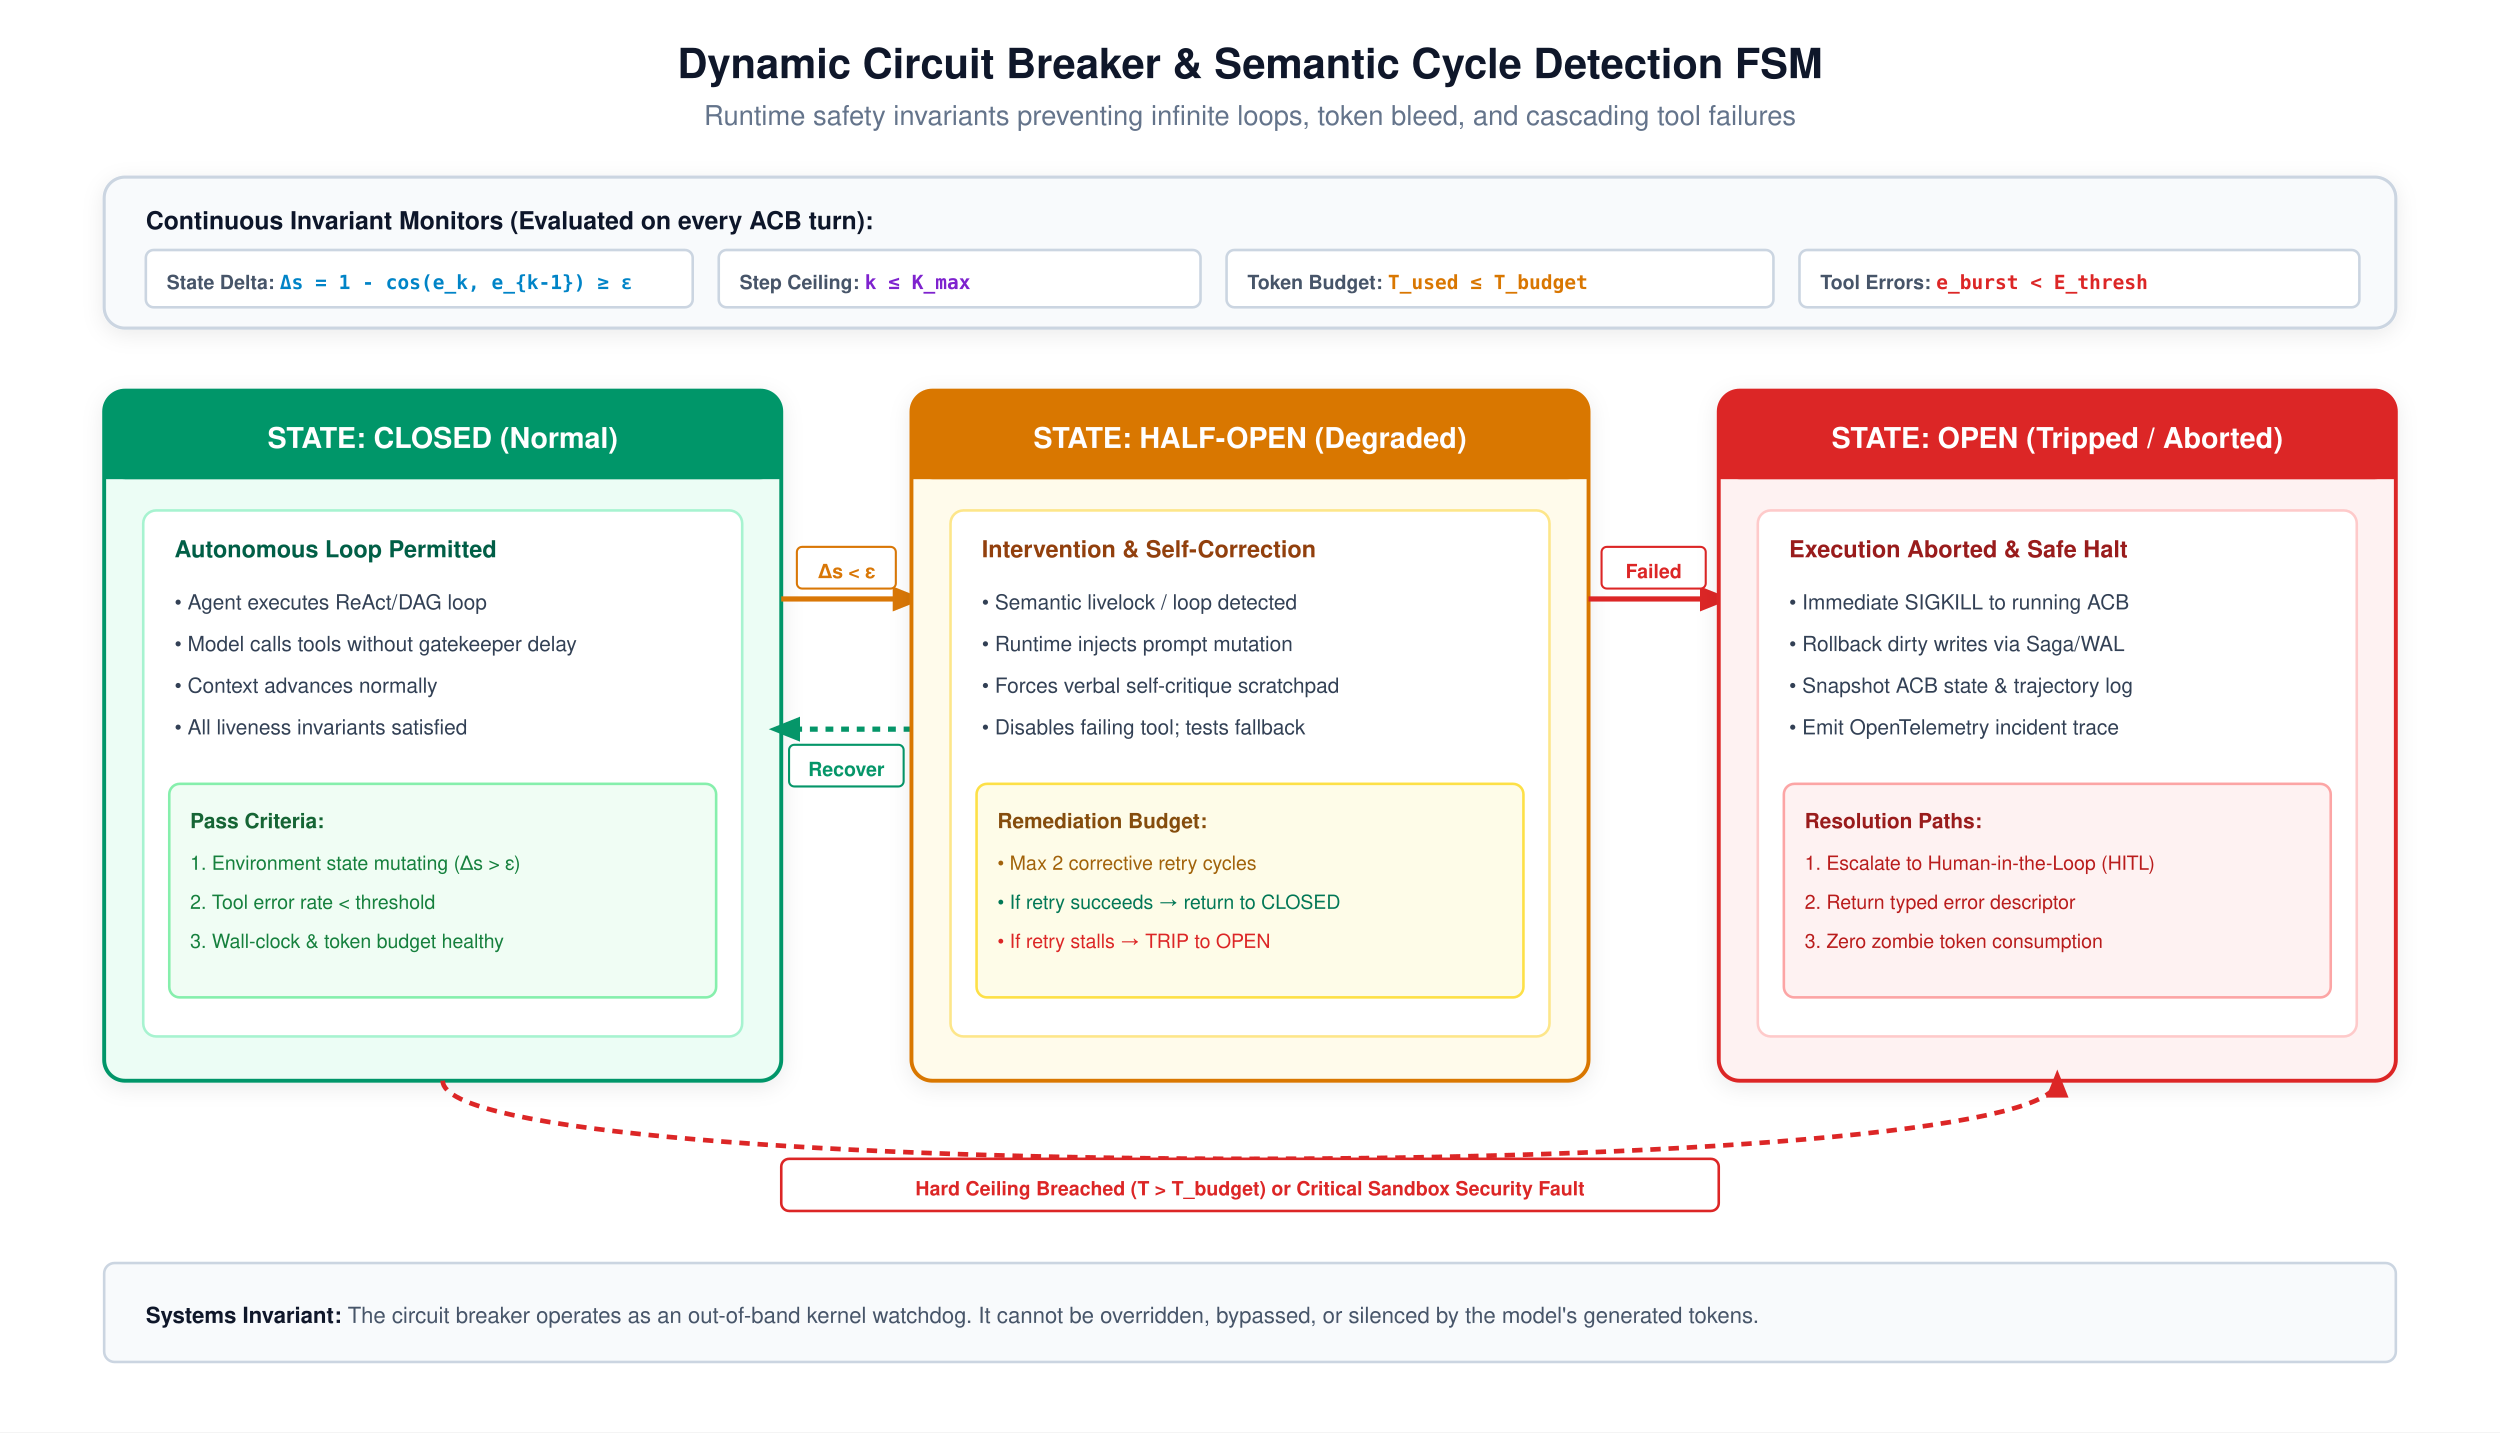
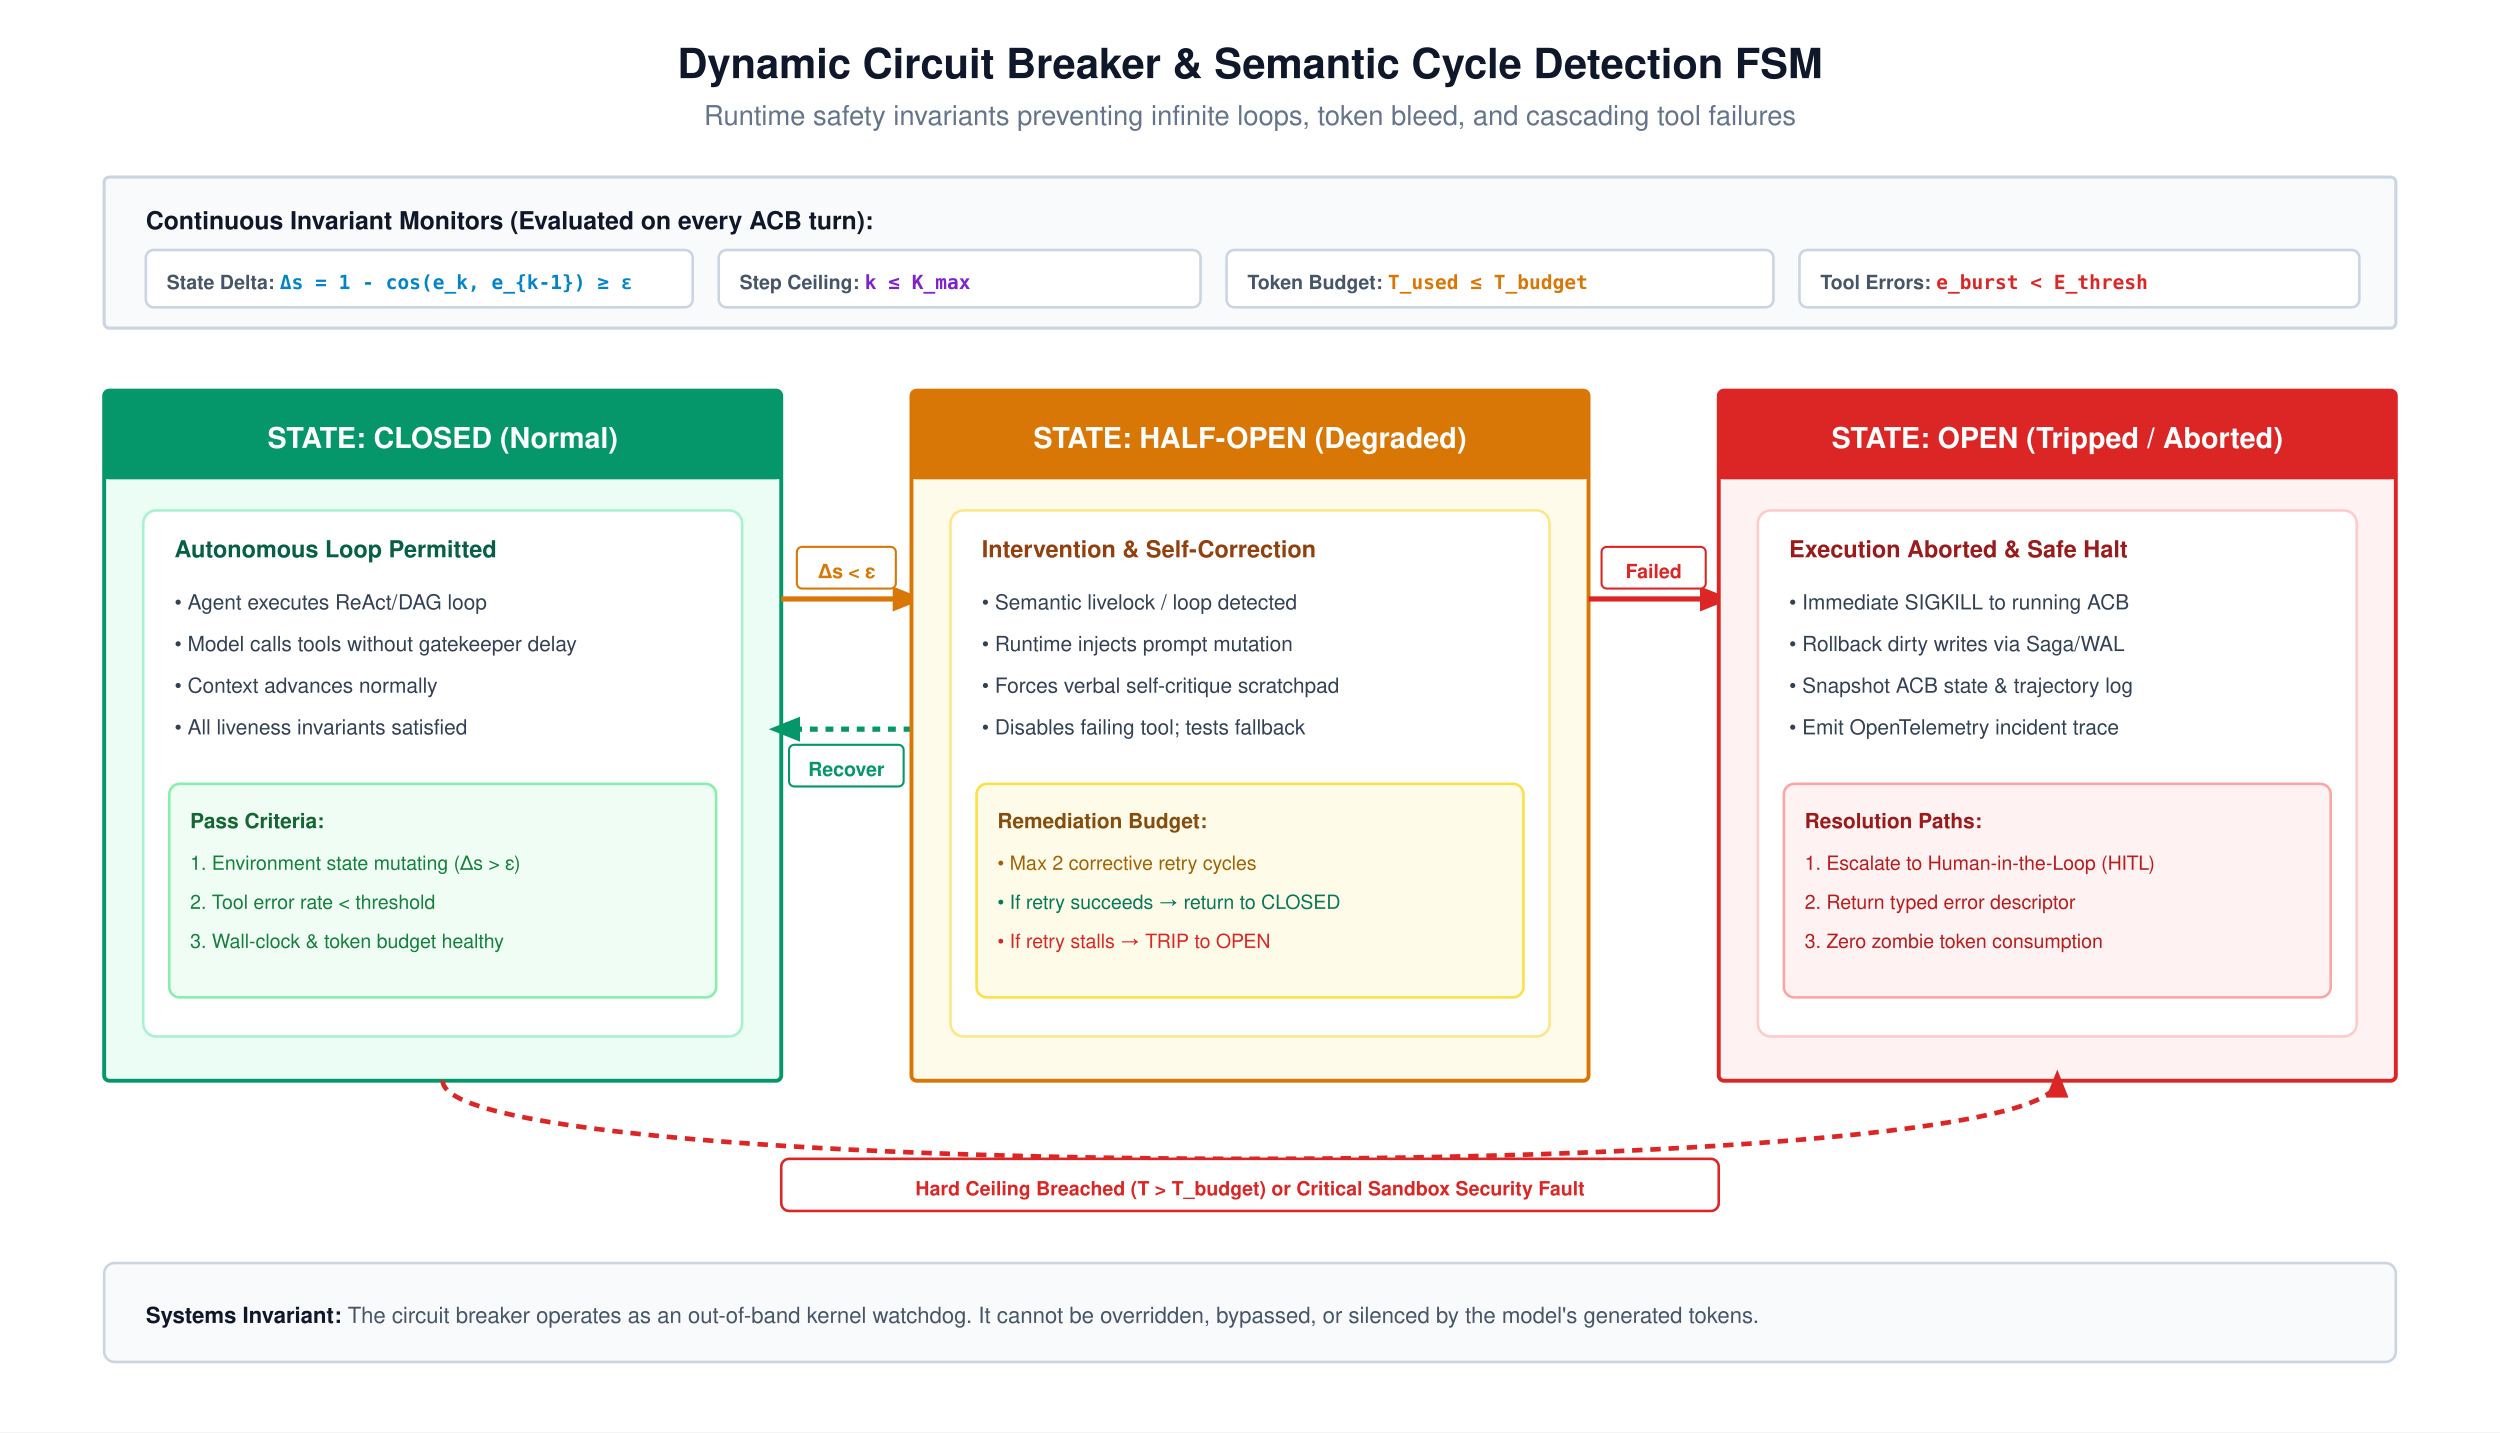
<svg xmlns="http://www.w3.org/2000/svg" viewBox="0 0 960 550" width="100%" height="100%" font-family="Helvetica Neue, Helvetica, Arial, sans-serif">
  <defs>
-     <filter id="shadow" x="-5%" y="-10%" width="110%" height="125%" filterUnits="userSpaceOnUse">
-       <feDropShadow dx="0" dy="2" stdDeviation="4" flood-color="#0F172A" flood-opacity="0.08" />
-     </filter>
    <marker id="arrow-emerald" viewBox="0 0 10 10" refX="6" refY="5" markerWidth="6" markerHeight="6" orient="auto-start-reverse">
      <path d="M 0 1 L 10 5 L 0 9 z" fill="#059669" />
    </marker>
    <marker id="arrow-amber" viewBox="0 0 10 10" refX="6" refY="5" markerWidth="6" markerHeight="6" orient="auto-start-reverse">
      <path d="M 0 1 L 10 5 L 0 9 z" fill="#D97706" />
    </marker>
    <marker id="arrow-red" viewBox="0 0 10 10" refX="6" refY="5" markerWidth="6" markerHeight="6" orient="auto-start-reverse">
      <path d="M 0 1 L 10 5 L 0 9 z" fill="#DC2626" />
    </marker>
    <marker id="arrow-slate" viewBox="0 0 10 10" refX="6" refY="5" markerWidth="6" markerHeight="6" orient="auto-start-reverse">
      <path d="M 0 1 L 10 5 L 0 9 z" fill="#64748B" />
    </marker>
  </defs>
  <rect width="960" height="550" fill="#FFFFFF" />
  <text x="480" y="30" text-anchor="middle" font-size="16" font-weight="700" fill="#0F172A">Dynamic Circuit Breaker &amp; Semantic Cycle Detection FSM</text>
  <text x="480" y="48" text-anchor="middle" font-size="10.5" fill="#64748B">Runtime safety invariants preventing infinite loops, token bleed, and cascading tool failures</text>
-   <g transform="translate(40, 68)" filter="url(#shadow)">
-     <rect width="880" height="58" rx="8" fill="#F8FAFC" stroke="#CBD5E1" stroke-width="1.2" />
+   <g transform="translate(40, 68)">
+     <rect width="880" height="58" rx="2" fill="#F8FAFC" stroke="#CBD5E1" stroke-width="1.2" />
    <text x="16" y="20" font-size="9.5" font-weight="700" fill="#0F172A">Continuous Invariant Monitors (Evaluated on every ACB turn):</text>
    <g transform="translate(16, 28)">
      <rect width="210" height="22" rx="3" fill="#FFFFFF" stroke="#CBD5E1" stroke-width="1" />
      <text x="8" y="15" font-size="7.5" font-weight="600" fill="#475569">State Delta: <tspan font-family="monospace" fill="#0284C7">Δs = 1 - cos(e_k, e_{k-1}) ≥ ε</tspan>
      </text>
    </g>
    <g transform="translate(236, 28)">
      <rect width="185" height="22" rx="3" fill="#FFFFFF" stroke="#CBD5E1" stroke-width="1" />
      <text x="8" y="15" font-size="7.5" font-weight="600" fill="#475569">Step Ceiling: <tspan font-family="monospace" fill="#7E22CE">k ≤ K_max</tspan>
      </text>
    </g>
    <g transform="translate(431, 28)">
      <rect width="210" height="22" rx="3" fill="#FFFFFF" stroke="#CBD5E1" stroke-width="1" />
      <text x="8" y="15" font-size="7.5" font-weight="600" fill="#475569">Token Budget: <tspan font-family="monospace" fill="#D97706">T_used ≤ T_budget</tspan>
      </text>
    </g>
    <g transform="translate(651, 28)">
      <rect width="215" height="22" rx="3" fill="#FFFFFF" stroke="#CBD5E1" stroke-width="1" />
      <text x="8" y="15" font-size="7.5" font-weight="600" fill="#475569">Tool Errors: <tspan font-family="monospace" fill="#DC2626">e_burst &lt; E_thresh</tspan>
      </text>
    </g>
  </g>
-   <g transform="translate(40, 150)" filter="url(#shadow)">
-     <rect width="260" height="265" rx="8" fill="#ECFDF5" stroke="#059669" stroke-width="1.5" />
-     <rect width="260" height="34" rx="8" fill="#059669" />
+   <g transform="translate(40, 150)">
+     <rect width="260" height="265" rx="2" fill="#ECFDF5" stroke="#059669" stroke-width="1.5" />
+     <rect width="260" height="34" rx="2" fill="#059669" />
    <rect y="26" width="260" height="8" fill="#059669" />
    <text x="130" y="22" text-anchor="middle" font-size="11" font-weight="700" fill="#FFFFFF">STATE: CLOSED (Normal)</text>
    <g transform="translate(15, 46)">
      <rect width="230" height="202" rx="5" fill="#FFFFFF" stroke="#A7F3D0" stroke-width="1" />
      <text x="12" y="18" font-size="9" font-weight="700" fill="#065F46">Autonomous Loop Permitted</text>
      <text x="12" y="38" font-size="8" fill="#334155">• Agent executes ReAct/DAG loop</text>
      <text x="12" y="54" font-size="8" fill="#334155">• Model calls tools without gatekeeper delay</text>
      <text x="12" y="70" font-size="8" fill="#334155">• Context advances normally</text>
      <text x="12" y="86" font-size="8" fill="#334155">• All liveness invariants satisfied</text>
      <rect x="10" y="105" width="210" height="82" rx="4" fill="#F0FDF4" stroke="#86EFAC" stroke-width="1" />
      <text x="18" y="122" font-size="8" font-weight="700" fill="#166534">Pass Criteria:</text>
      <text x="18" y="138" font-size="7.5" fill="#15803D">1. Environment state mutating (Δs &gt; ε)</text>
      <text x="18" y="153" font-size="7.5" fill="#15803D">2. Tool error rate &lt; threshold</text>
      <text x="18" y="168" font-size="7.5" fill="#15803D">3. Wall-clock &amp; token budget healthy</text>
    </g>
  </g>
  <path d="M 300 230 L 350 230" stroke="#D97706" stroke-width="2" marker-end="url(#arrow-amber)" />
  <rect x="306" y="210" width="38" height="16" rx="2" fill="#FFFFFF" stroke="#D97706" stroke-width="0.8" />
  <text x="325" y="222" text-anchor="middle" font-size="7.5" font-weight="700" fill="#D97706">Δs &lt; ε</text>
  <path d="M 350 280 L 300 280" stroke="#059669" stroke-width="2" stroke-dasharray="3 3" marker-end="url(#arrow-emerald)" />
  <rect x="303" y="286" width="44" height="16" rx="2" fill="#FFFFFF" stroke="#059669" stroke-width="0.8" />
  <text x="325" y="298" text-anchor="middle" font-size="7.5" font-weight="700" fill="#059669">Recover</text>
-   <g transform="translate(350, 150)" filter="url(#shadow)">
-     <rect width="260" height="265" rx="8" fill="#FFFBEB" stroke="#D97706" stroke-width="1.5" />
-     <rect width="260" height="34" rx="8" fill="#D97706" />
+   <g transform="translate(350, 150)">
+     <rect width="260" height="265" rx="2" fill="#FFFBEB" stroke="#D97706" stroke-width="1.5" />
+     <rect width="260" height="34" rx="2" fill="#D97706" />
    <rect y="26" width="260" height="8" fill="#D97706" />
    <text x="130" y="22" text-anchor="middle" font-size="11" font-weight="700" fill="#FFFFFF">STATE: HALF-OPEN (Degraded)</text>
    <g transform="translate(15, 46)">
      <rect width="230" height="202" rx="5" fill="#FFFFFF" stroke="#FDE68A" stroke-width="1" />
      <text x="12" y="18" font-size="9" font-weight="700" fill="#92400E">Intervention &amp; Self-Correction</text>
      <text x="12" y="38" font-size="8" fill="#334155">• Semantic livelock / loop detected</text>
      <text x="12" y="54" font-size="8" fill="#334155">• Runtime injects prompt mutation</text>
      <text x="12" y="70" font-size="8" fill="#334155">• Forces verbal self-critique scratchpad</text>
      <text x="12" y="86" font-size="8" fill="#334155">• Disables failing tool; tests fallback</text>
      <rect x="10" y="105" width="210" height="82" rx="4" fill="#FEFCE8" stroke="#FDE047" stroke-width="1" />
      <text x="18" y="122" font-size="8" font-weight="700" fill="#854D0E">Remediation Budget:</text>
      <text x="18" y="138" font-size="7.5" fill="#A16207">• Max 2 corrective retry cycles</text>
      <text x="18" y="153" font-size="7.5" fill="#047857">• If retry succeeds → return to CLOSED</text>
      <text x="18" y="168" font-size="7.5" fill="#DC2626">• If retry stalls → TRIP to OPEN</text>
    </g>
  </g>
  <path d="M 610 230 L 660 230" stroke="#DC2626" stroke-width="2" marker-end="url(#arrow-red)" />
  <rect x="615" y="210" width="40" height="16" rx="2" fill="#FFFFFF" stroke="#DC2626" stroke-width="0.8" />
  <text x="635" y="222" text-anchor="middle" font-size="7.5" font-weight="700" fill="#DC2626">Failed</text>
-   <g transform="translate(660, 150)" filter="url(#shadow)">
-     <rect width="260" height="265" rx="8" fill="#FEF2F2" stroke="#DC2626" stroke-width="1.5" />
-     <rect width="260" height="34" rx="8" fill="#DC2626" />
+   <g transform="translate(660, 150)">
+     <rect width="260" height="265" rx="2" fill="#FEF2F2" stroke="#DC2626" stroke-width="1.5" />
+     <rect width="260" height="34" rx="2" fill="#DC2626" />
    <rect y="26" width="260" height="8" fill="#DC2626" />
    <text x="130" y="22" text-anchor="middle" font-size="11" font-weight="700" fill="#FFFFFF">STATE: OPEN (Tripped / Aborted)</text>
    <g transform="translate(15, 46)">
      <rect width="230" height="202" rx="5" fill="#FFFFFF" stroke="#FECACA" stroke-width="1" />
      <text x="12" y="18" font-size="9" font-weight="700" fill="#991B1B">Execution Aborted &amp; Safe Halt</text>
      <text x="12" y="38" font-size="8" fill="#334155">• Immediate SIGKILL to running ACB</text>
      <text x="12" y="54" font-size="8" fill="#334155">• Rollback dirty writes via Saga/WAL</text>
      <text x="12" y="70" font-size="8" fill="#334155">• Snapshot ACB state &amp; trajectory log</text>
      <text x="12" y="86" font-size="8" fill="#334155">• Emit OpenTelemetry incident trace</text>
      <rect x="10" y="105" width="210" height="82" rx="4" fill="#FEF2F2" stroke="#FCA5A5" stroke-width="1" />
      <text x="18" y="122" font-size="8" font-weight="700" fill="#991B1B">Resolution Paths:</text>
      <text x="18" y="138" font-size="7.5" fill="#B91C1C">1. Escalate to Human-in-the-Loop (HITL)</text>
      <text x="18" y="153" font-size="7.5" fill="#B91C1C">2. Return typed error descriptor</text>
      <text x="18" y="168" font-size="7.5" fill="#B91C1C">3. Zero zombie token consumption</text>
    </g>
  </g>
  <path d="M 170 415 C 170 455 790 455 790 415" stroke="#DC2626" stroke-width="1.8" stroke-dasharray="4 3" marker-end="url(#arrow-red)" fill="none" />
  <rect x="300" y="445" width="360" height="20" rx="3" fill="#FFFFFF" stroke="#DC2626" stroke-width="1" />
  <text x="480" y="459" text-anchor="middle" font-size="7.5" font-weight="700" fill="#DC2626">Hard Ceiling Breached (T &gt; T_budget) or Critical Sandbox Security Fault</text>
  <g transform="translate(40, 485)">
    <rect width="880" height="38" rx="4" fill="#F8FAFC" stroke="#CBD5E1" stroke-width="1" />
    <text x="16" y="23" font-size="8.5" fill="#475569">
      <tspan font-weight="700" fill="#0F172A">Systems Invariant:</tspan> The circuit breaker operates as an out-of-band kernel watchdog. It cannot be overridden, bypassed, or silenced by the model's generated tokens.
    </text>
  </g>
</svg>
